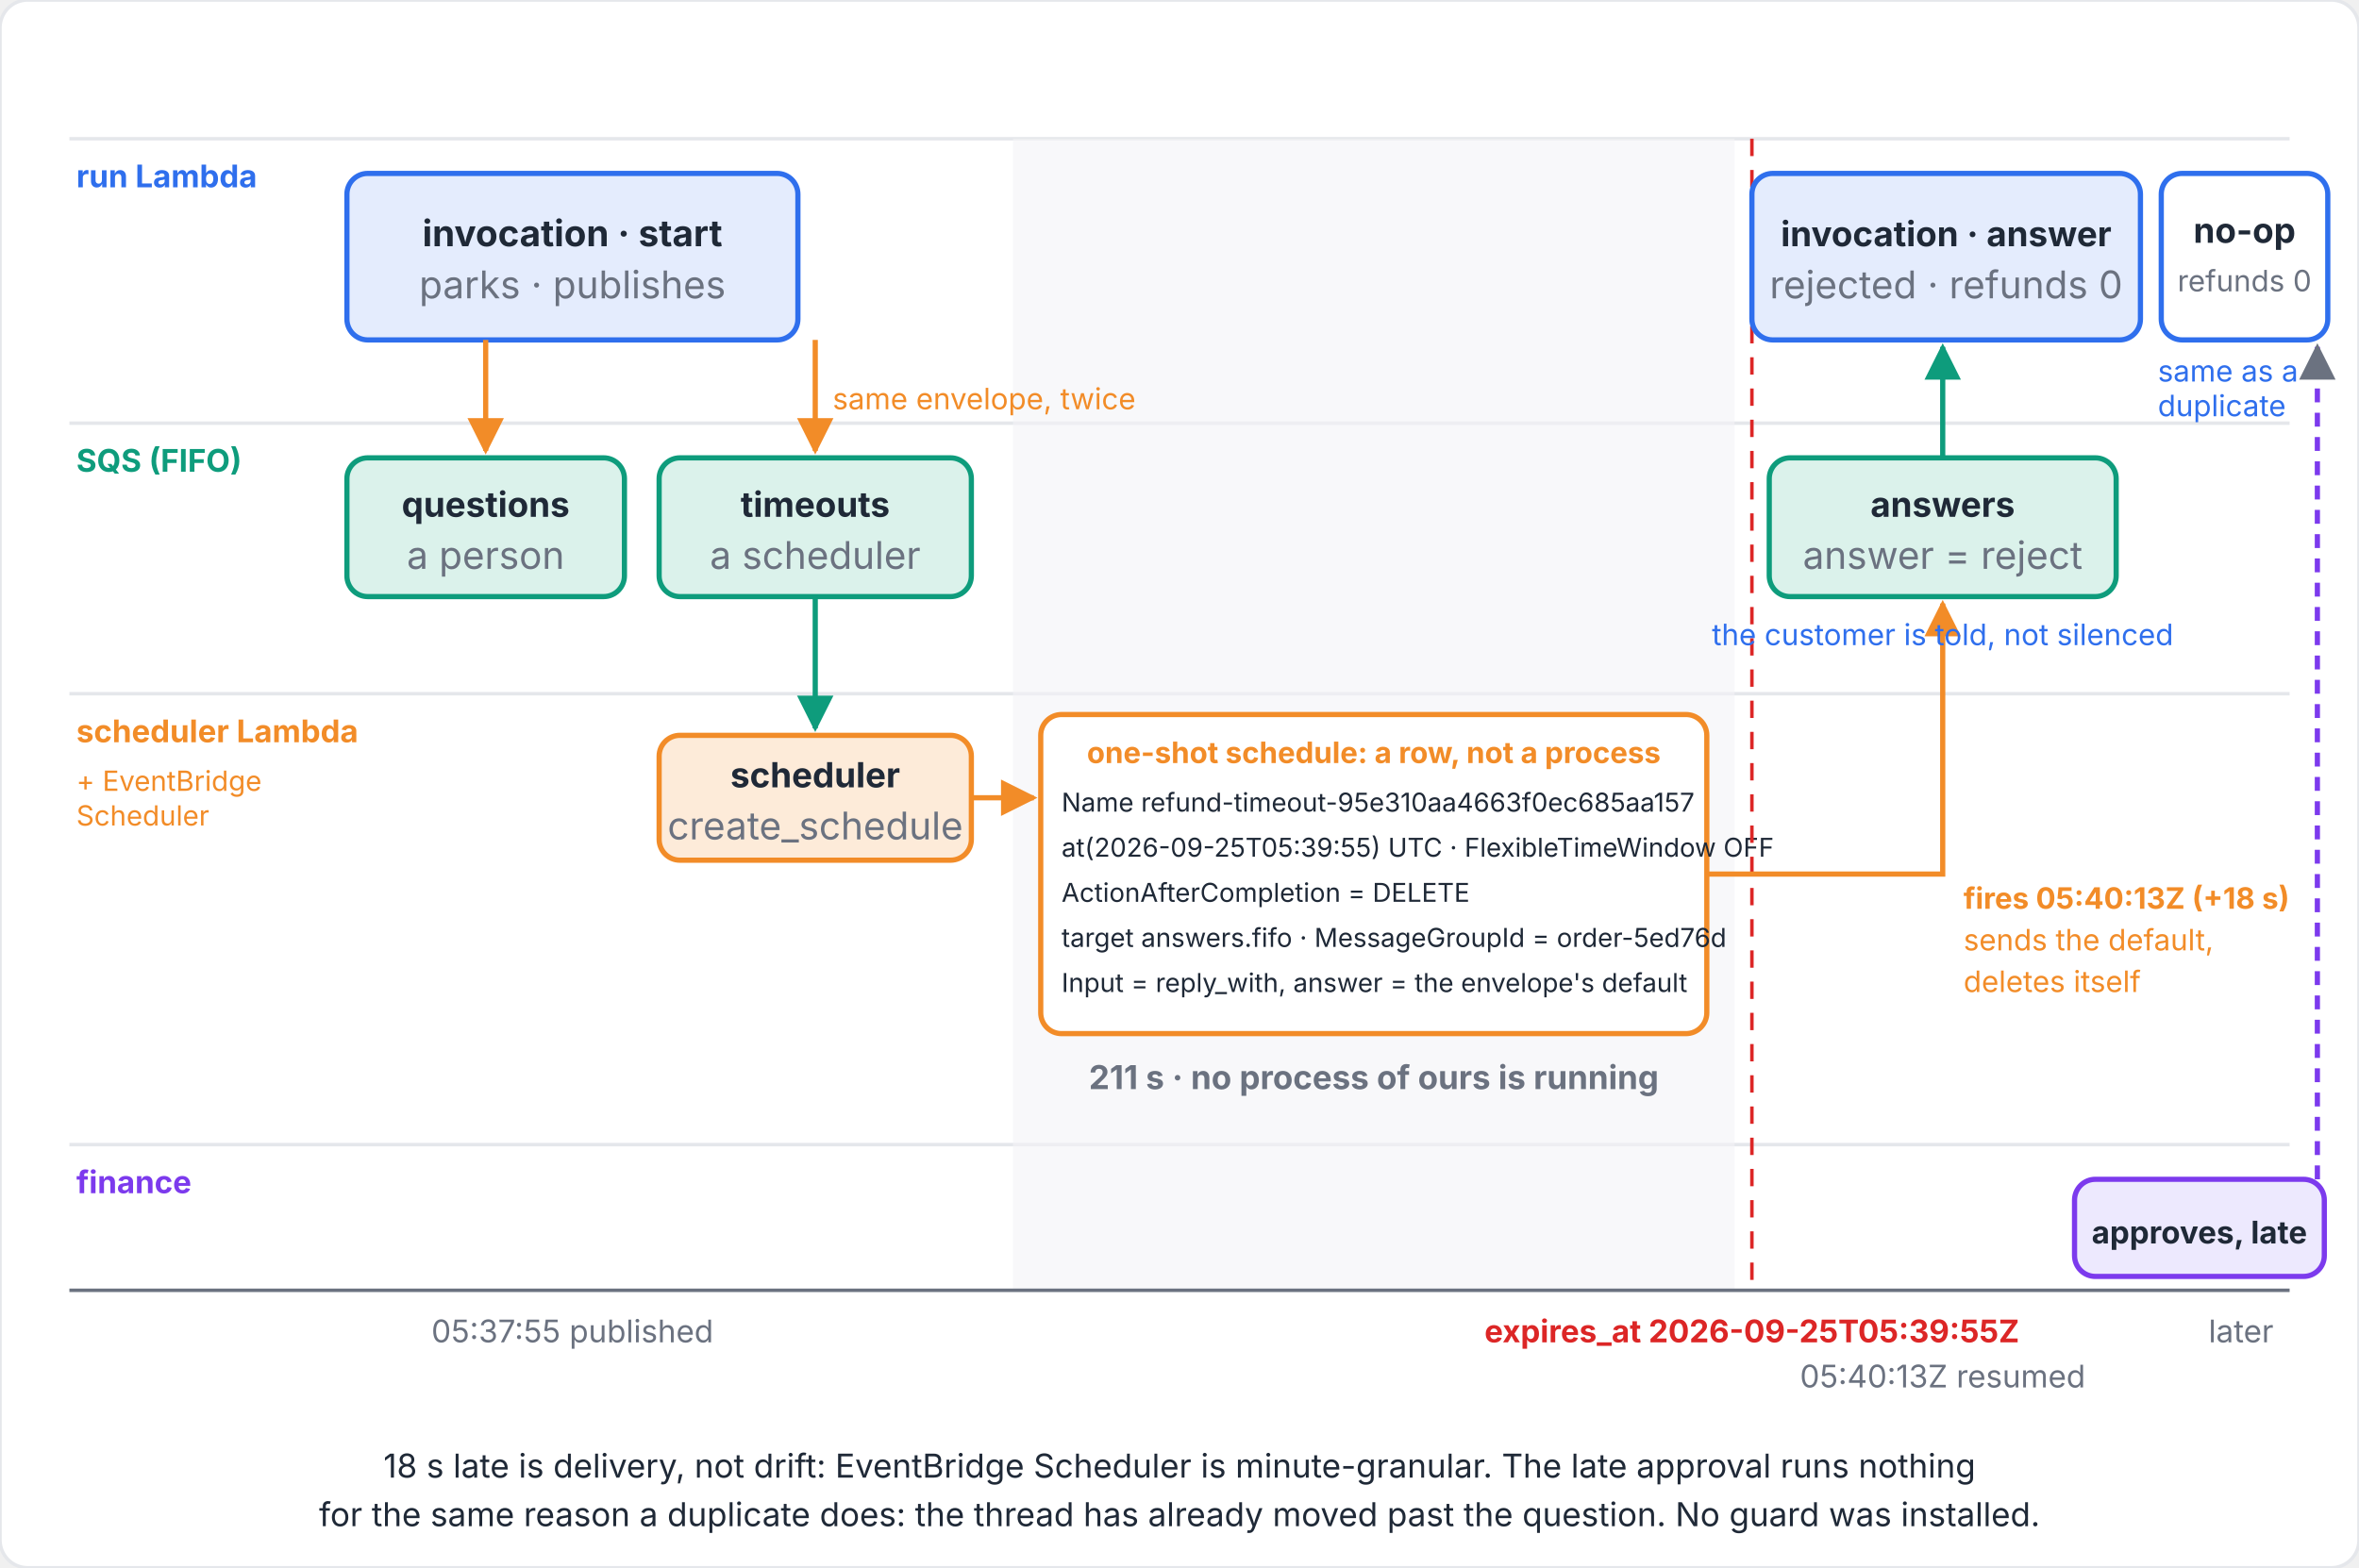
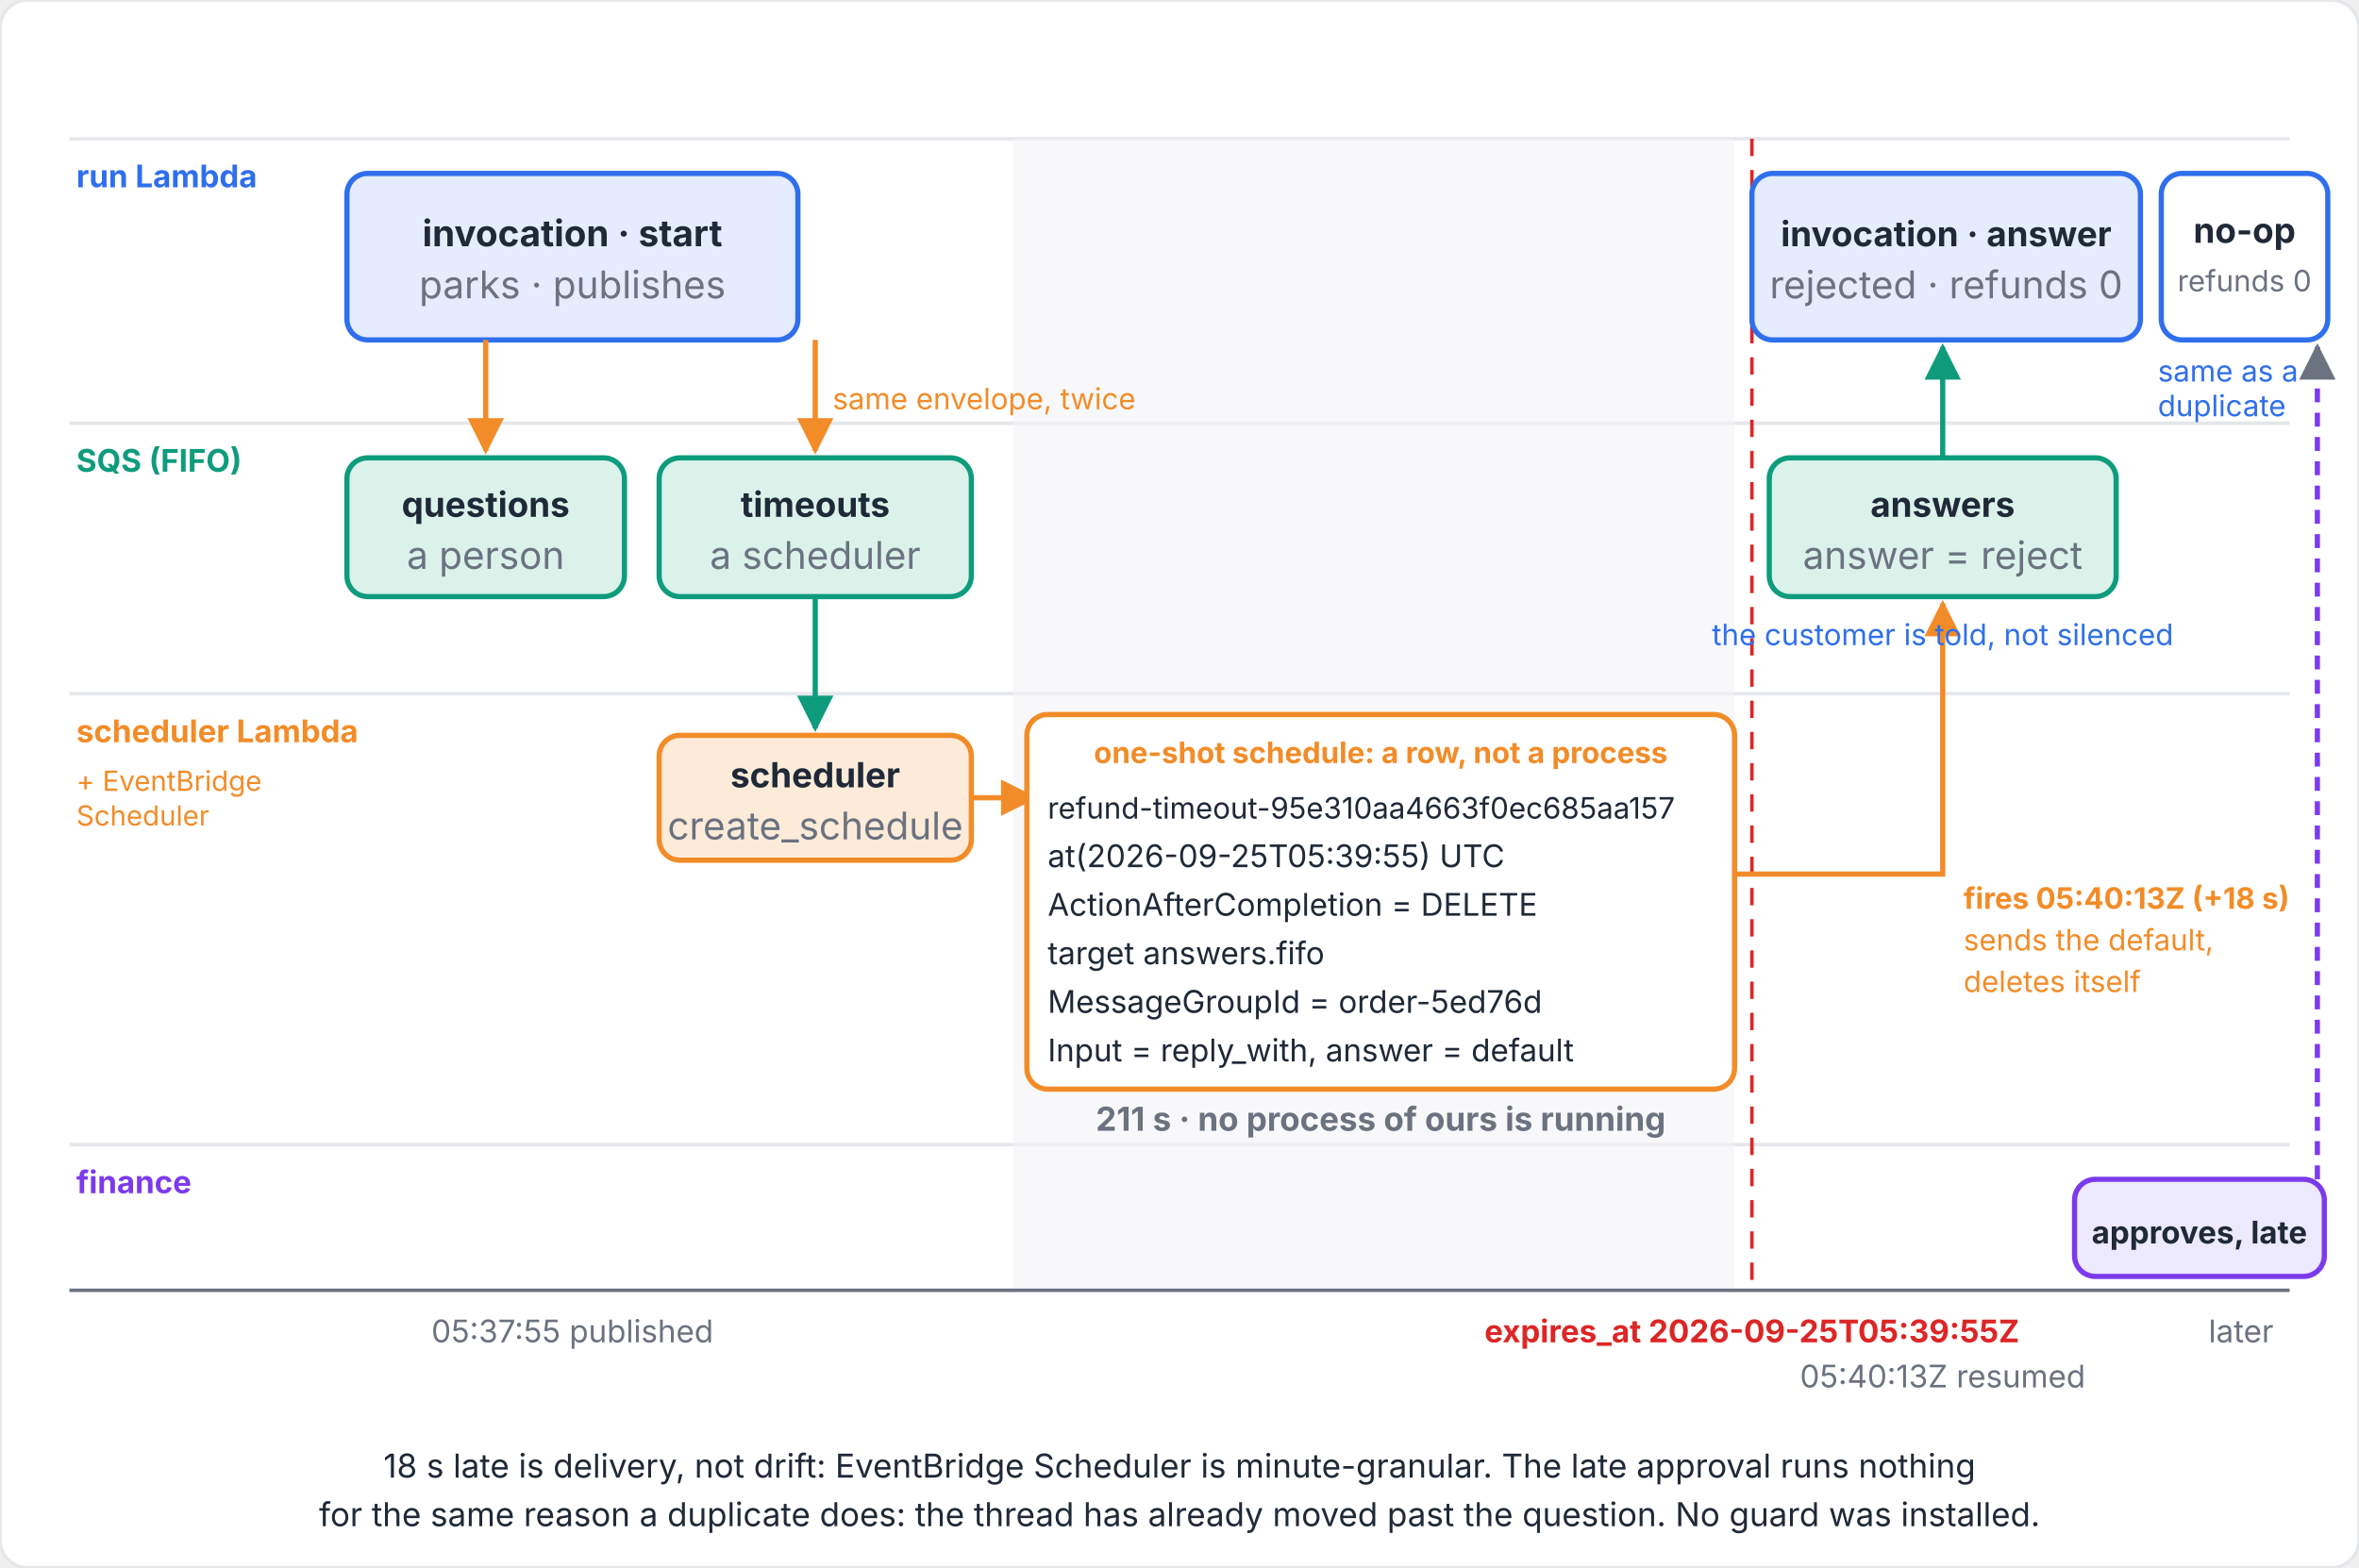
<svg xmlns="http://www.w3.org/2000/svg" viewBox="0 0 680 452" width="680" height="452" role="img" aria-label="The deadline end to end on thread order-5ed76d: the start invocation parks and publishes the same envelope to questions.fifo and timeouts.fifo. The scheduler Lambda creates a one-shot schedule named refund-timeout-95e310aa4663f0ec685aa157 with at(2026-09-25T05:39:55), ActionAfterCompletion DELETE, targeting answers.fifo with MessageGroupId order-5ed76d and the envelope's default as the answer. For 211 s no process runs. At expires_at 2026-09-25T05:39:55Z nothing fires; at 05:40:13Z, 18 s later, the schedule delivers the default and deletes itself, the agent resumes and rejects, refunds recorded 0. A late human approval is a no-op, refunds still 0." font-family="Inter, 'Helvetica Neue', Helvetica, Arial, sans-serif" font-size="12">
  <defs>
    <marker id="a" viewBox="0 0 10 10" refX="9" refY="5" markerWidth="7" markerHeight="7" orient="auto-start-reverse">
      <path d="M0 0L10 5L0 10z" fill="#6B7280" />
    </marker>
    <marker id="ao" viewBox="0 0 10 10" refX="9" refY="5" markerWidth="7" markerHeight="7" orient="auto-start-reverse">
      <path d="M0 0L10 5L0 10z" fill="#F28C28" />
    </marker>
    <marker id="ag" viewBox="0 0 10 10" refX="9" refY="5" markerWidth="7" markerHeight="7" orient="auto-start-reverse">
      <path d="M0 0L10 5L0 10z" fill="#0E9C7C" />
    </marker>
    <marker id="ab" viewBox="0 0 10 10" refX="9" refY="5" markerWidth="7" markerHeight="7" orient="auto-start-reverse">
      <path d="M0 0L10 5L0 10z" fill="#2F6FED" />
    </marker>
  </defs>
  <rect width="680" height="452" rx="8" fill="#FFFFFF" stroke="#E5E7EB" />
  <line x1="20" y1="40" x2="660" y2="40" stroke="#E5E7EB" />
  <line x1="20" y1="122" x2="660" y2="122" stroke="#E5E7EB" />
  <line x1="20" y1="200" x2="660" y2="200" stroke="#E5E7EB" />
  <line x1="20" y1="330" x2="660" y2="330" stroke="#E5E7EB" />
  <rect x="292" y="40" width="208" height="332" fill="#F3F4F6" opacity="0.6" />
  <rect x="100" y="50" width="130" height="48" rx="6" fill="#E4ECFD" stroke="#2F6FED" stroke-width="1.5" />
  <text x="165.0" y="71.0" text-anchor="middle" font-size="10.5" font-weight="bold" fill="#1F2937">invocation · start</text>
  <text x="165.0" y="86.0" text-anchor="middle" font-size="11" font-weight="normal" fill="#6B7280">parks · publishes</text>
  <polyline points="140,98 140,130" fill="none" stroke="#F28C28" stroke-width="1.5" marker-end="url(#ao)" />
  <polyline points="235,98 235,130" fill="none" stroke="#F28C28" stroke-width="1.5" marker-end="url(#ao)" />
  <text x="240" y="118" text-anchor="start" font-size="8.5" font-weight="normal" fill="#F28C28">same envelope, twice</text>
  <rect x="100" y="132" width="80" height="40" rx="6" fill="#DBF2EB" stroke="#0E9C7C" stroke-width="1.5" />
  <text x="140.0" y="149.0" text-anchor="middle" font-size="10" font-weight="bold" fill="#1F2937">questions</text>
  <text x="140.0" y="164.0" text-anchor="middle" font-size="11" font-weight="normal" fill="#6B7280">a person</text>
  <rect x="190" y="132" width="90" height="40" rx="6" fill="#DBF2EB" stroke="#0E9C7C" stroke-width="1.5" />
  <text x="235.0" y="149.0" text-anchor="middle" font-size="10" font-weight="bold" fill="#1F2937">timeouts</text>
  <text x="235.0" y="164.0" text-anchor="middle" font-size="11" font-weight="normal" fill="#6B7280">a scheduler</text>
  <polyline points="235,172 235,210" fill="none" stroke="#0E9C7C" stroke-width="1.5" marker-end="url(#ag)" />
  <rect x="190" y="212" width="90" height="36" rx="6" fill="#FDEBD9" stroke="#F28C28" stroke-width="1.5" />
  <text x="235.0" y="227.0" text-anchor="middle" font-size="10" font-weight="bold" fill="#1F2937">scheduler</text>
  <text x="235.0" y="242.0" text-anchor="middle" font-size="11" font-weight="normal" fill="#6B7280">create_schedule</text>
  <polyline points="280,230 298,230" fill="none" stroke="#F28C28" stroke-width="1.5" marker-end="url(#ao)" />
-   <rect x="300" y="206" width="192" height="92" rx="6" fill="#FFFFFF" stroke="#F28C28" stroke-width="1.5" />
-   <text x="396" y="220" text-anchor="middle" font-size="8.5" font-weight="bold" fill="#F28C28">one-shot schedule: a row, not a process</text>
-   <text x="306" y="234" text-anchor="start" font-size="7.5" font-weight="normal" fill="#1F2937">Name refund-timeout-95e310aa4663f0ec685aa157</text>
-   <text x="306" y="247" text-anchor="start" font-size="7.5" font-weight="normal" fill="#1F2937">at(2026-09-25T05:39:55) UTC · FlexibleTimeWindow OFF</text>
-   <text x="306" y="260" text-anchor="start" font-size="7.5" font-weight="normal" fill="#1F2937">ActionAfterCompletion = DELETE</text>
-   <text x="306" y="273" text-anchor="start" font-size="7.5" font-weight="normal" fill="#1F2937">target answers.fifo · MessageGroupId = order-5ed76d</text>
-   <text x="306" y="286" text-anchor="start" font-size="7.5" font-weight="normal" fill="#1F2937">Input = reply_with, answer = the envelope's default</text>
-   <text x="396" y="314" text-anchor="middle" font-size="9.5" font-weight="bold" fill="#6B7280">211 s · no process of ours is running</text>
+   <rect x="296" y="206" width="204" height="108" rx="6" fill="#FFFFFF" stroke="#F28C28" stroke-width="1.5" />
+   <text x="398" y="220" text-anchor="middle" font-size="8.5" font-weight="bold" fill="#F28C28">one-shot schedule: a row, not a process</text>
+   <text x="302" y="236" text-anchor="start" font-size="8.5" font-weight="normal" fill="#1F2937">refund-timeout-95e310aa4663f0ec685aa157</text>
+   <text x="302" y="250" text-anchor="start" font-size="9" font-weight="normal" fill="#1F2937">at(2026-09-25T05:39:55)  UTC</text>
+   <text x="302" y="264" text-anchor="start" font-size="9" font-weight="normal" fill="#1F2937">ActionAfterCompletion = DELETE</text>
+   <text x="302" y="278" text-anchor="start" font-size="9" font-weight="normal" fill="#1F2937">target answers.fifo</text>
+   <text x="302" y="292" text-anchor="start" font-size="9" font-weight="normal" fill="#1F2937">MessageGroupId = order-5ed76d</text>
+   <text x="302" y="306" text-anchor="start" font-size="9" font-weight="normal" fill="#1F2937">Input = reply_with, answer = default</text>
+   <text x="398" y="326" text-anchor="middle" font-size="9.5" font-weight="bold" fill="#6B7280">211 s · no process of ours is running</text>
  <line x1="505" y1="40" x2="505" y2="372" stroke="#DC2626" stroke-dasharray="5 4" />
-   <polyline points="492,252 560,252 560,174" fill="none" stroke="#F28C28" stroke-width="1.5" marker-end="url(#ao)" />
+   <polyline points="500,252 560,252 560,174" fill="none" stroke="#F28C28" stroke-width="1.5" marker-end="url(#ao)" />
  <text x="566" y="262" text-anchor="start" font-size="8.5" font-weight="bold" fill="#F28C28">fires 05:40:13Z (+18 s)</text>
  <text x="566" y="274" text-anchor="start" font-size="8.5" font-weight="normal" fill="#F28C28">sends the default,</text>
  <text x="566" y="286" text-anchor="start" font-size="8.5" font-weight="normal" fill="#F28C28">deletes itself</text>
  <rect x="510" y="132" width="100" height="40" rx="6" fill="#DBF2EB" stroke="#0E9C7C" stroke-width="1.5" />
  <text x="560.0" y="149.0" text-anchor="middle" font-size="10" font-weight="bold" fill="#1F2937">answers</text>
  <text x="560.0" y="164.0" text-anchor="middle" font-size="11" font-weight="normal" fill="#6B7280">answer = reject</text>
  <polyline points="560,132 560,100" fill="none" stroke="#0E9C7C" stroke-width="1.5" marker-end="url(#ag)" />
  <rect x="505" y="50" width="112" height="48" rx="6" fill="#E4ECFD" stroke="#2F6FED" stroke-width="1.5" />
  <text x="561.0" y="71.0" text-anchor="middle" font-size="10" font-weight="bold" fill="#1F2937">invocation · answer</text>
  <text x="561.0" y="86.0" text-anchor="middle" font-size="11" font-weight="normal" fill="#6B7280">rejected · refunds 0</text>
  <text x="560" y="186" text-anchor="middle" font-size="8.5" font-weight="normal" fill="#2F6FED">the customer is told, not silenced</text>
  <rect x="598" y="340" width="72" height="28" rx="6" fill="#EDE9FE" stroke="#7C3AED" stroke-width="1.5" />
  <text x="634.0" y="358.5" text-anchor="middle" font-size="9" font-weight="bold" fill="#1F2937">approves, late</text>
  <polyline points="668,340 668,100" fill="none" stroke="#7C3AED" stroke-width="1.5" stroke-dasharray="4 3" marker-end="url(#a)" />
  <rect x="623" y="50" width="48" height="48" rx="6" fill="#FFFFFF" stroke="#2F6FED" stroke-width="1.5" />
  <text x="647" y="70" text-anchor="middle" font-size="10" font-weight="bold" fill="#1F2937">no-op</text>
  <text x="647" y="84" text-anchor="middle" font-size="8.5" font-weight="normal" fill="#6B7280">refunds 0</text>
  <text x="622" y="110" text-anchor="start" font-size="8.5" font-weight="normal" fill="#2F6FED">same as a</text>
  <text x="622" y="120" text-anchor="start" font-size="8.5" font-weight="normal" fill="#2F6FED">duplicate</text>
  <text x="22" y="54" text-anchor="start" font-size="9" font-weight="bold" fill="#2F6FED">run Lambda</text>
  <text x="22" y="136" text-anchor="start" font-size="9" font-weight="bold" fill="#0E9C7C">SQS (FIFO)</text>
  <text x="22" y="214" text-anchor="start" font-size="9" font-weight="bold" fill="#F28C28">scheduler Lambda</text>
  <text x="22" y="344" text-anchor="start" font-size="9" font-weight="bold" fill="#7C3AED">finance</text>
  <text x="22" y="228" text-anchor="start" font-size="8" font-weight="normal" fill="#F28C28">+ EventBridge</text>
  <text x="22" y="238" text-anchor="start" font-size="8" font-weight="normal" fill="#F28C28">Scheduler</text>
  <line x1="20" y1="372" x2="660" y2="372" stroke="#6B7280" />
  <text x="165" y="387" text-anchor="middle" font-size="9" font-weight="normal" fill="#6B7280">05:37:55 published</text>
  <text x="505" y="387" text-anchor="middle" font-size="9" font-weight="bold" fill="#DC2626">expires_at 2026-09-25T05:39:55Z</text>
  <text x="560" y="400" text-anchor="middle" font-size="9" font-weight="normal" fill="#6B7280">05:40:13Z resumed</text>
  <text x="646" y="387" text-anchor="middle" font-size="9" font-weight="normal" fill="#6B7280">later</text>
  <text x="340" y="426" text-anchor="middle" font-size="9.5" font-weight="normal" fill="#1F2937">18 s late is delivery, not drift: EventBridge Scheduler is minute-granular. The late approval runs nothing</text>
  <text x="340" y="440" text-anchor="middle" font-size="9.5" font-weight="normal" fill="#1F2937">for the same reason a duplicate does: the thread has already moved past the question. No guard was installed.</text>
</svg>
